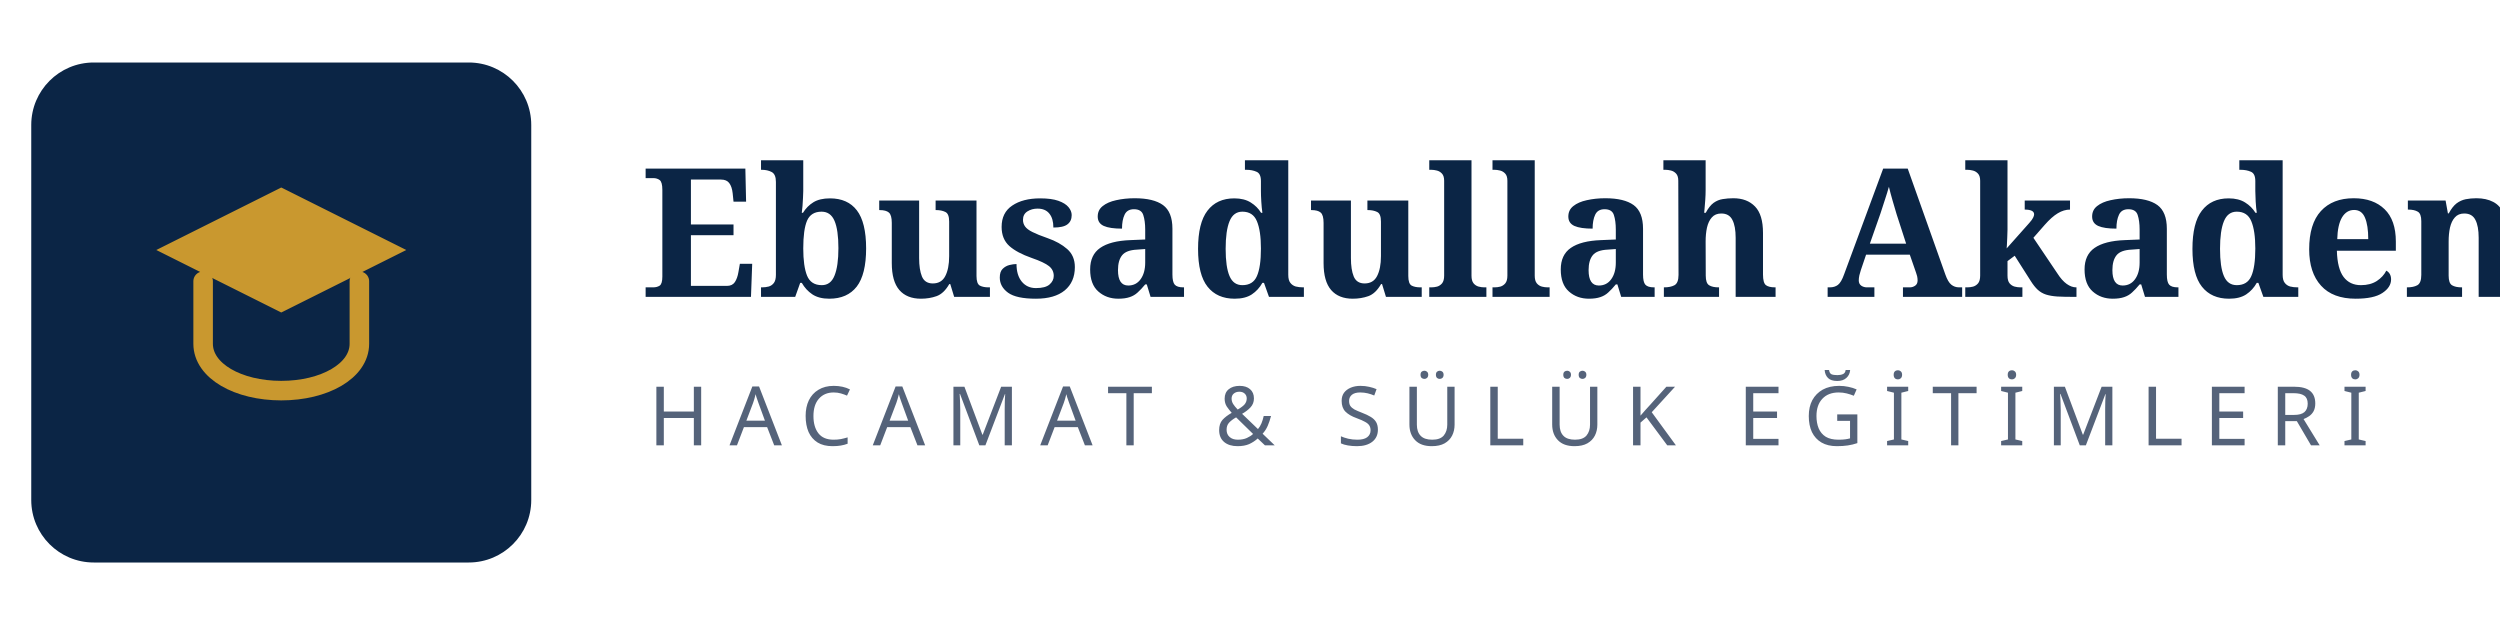
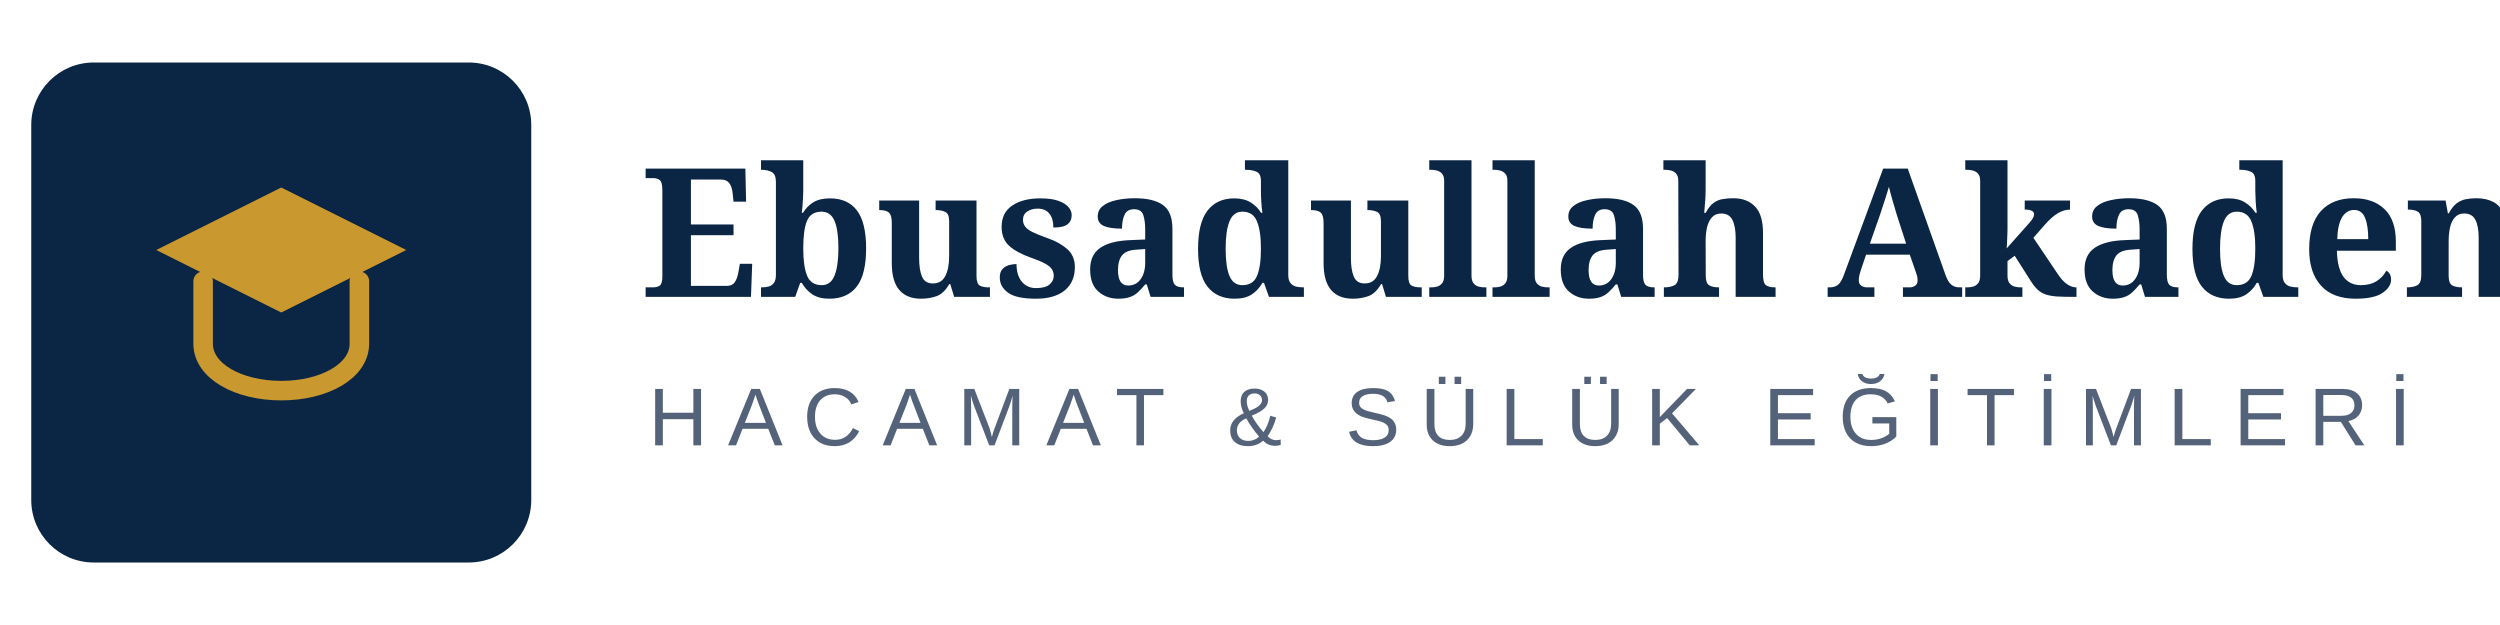
<svg xmlns="http://www.w3.org/2000/svg" viewBox="0 0 320 80" width="320" height="80" role="img" aria-label="Ebusadullah Akademi">
  <rect width="64" height="64" x="4" y="8" rx="8" fill="#0b2545" />
  <path d="M20 32 L36 24 L52 32 L36 40 Z" fill="#c9982f" />
  <path d="M26 36 v8 c0 3.5 4.5 6 10 6 s10-2.5 10-6 v-8" fill="none" stroke="#c9982f" stroke-width="2.5" stroke-linecap="round" />
  <text x="82" y="38" font-family="Georgia, serif" font-size="23" font-weight="600" fill="#0b2545">Ebusadullah Akademi</text>
-   <text x="83" y="57" font-family="system-ui, sans-serif" font-size="10.5" letter-spacing="2.6" fill="#55637a">HACAMAT &amp; SÜLÜK EĞİTİMLERİ</text>
+   <text x="83" y="57" font-family="Arial, Helvetica, sans-serif" font-size="10.5" letter-spacing="2.6" fill="#55637a">HACAMAT &amp; SÜLÜK EĞİTİMLERİ</text>
</svg>
